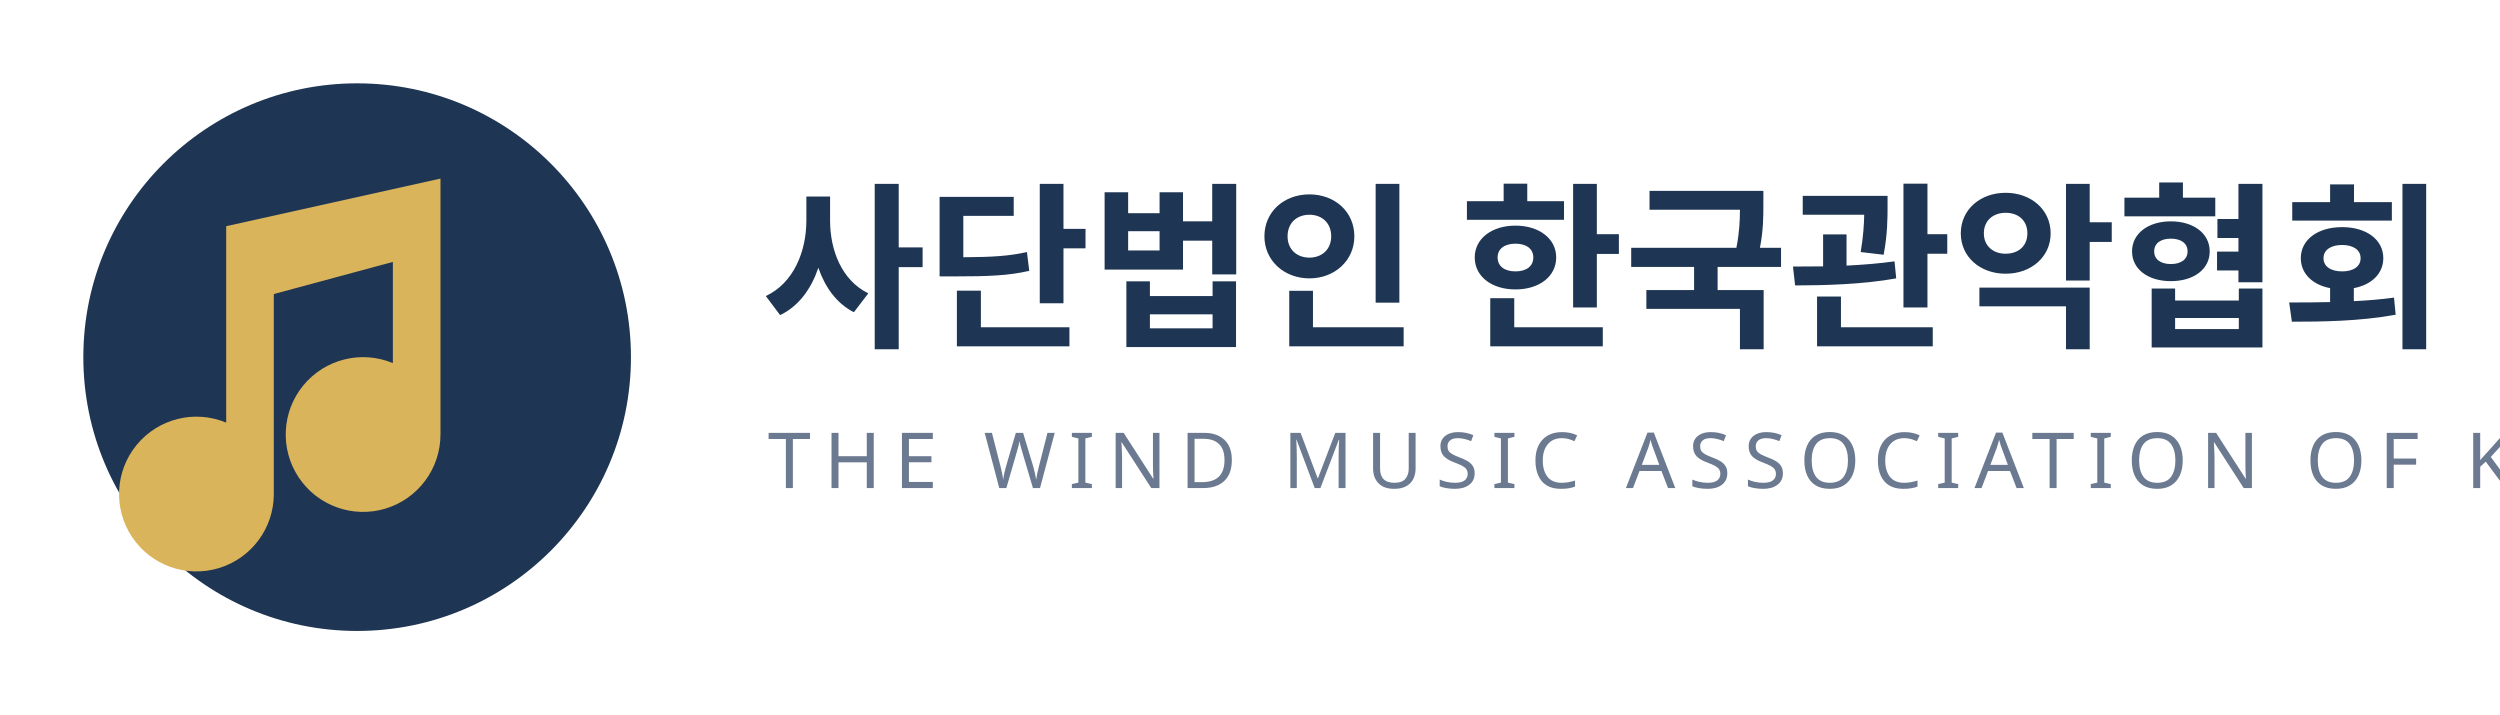
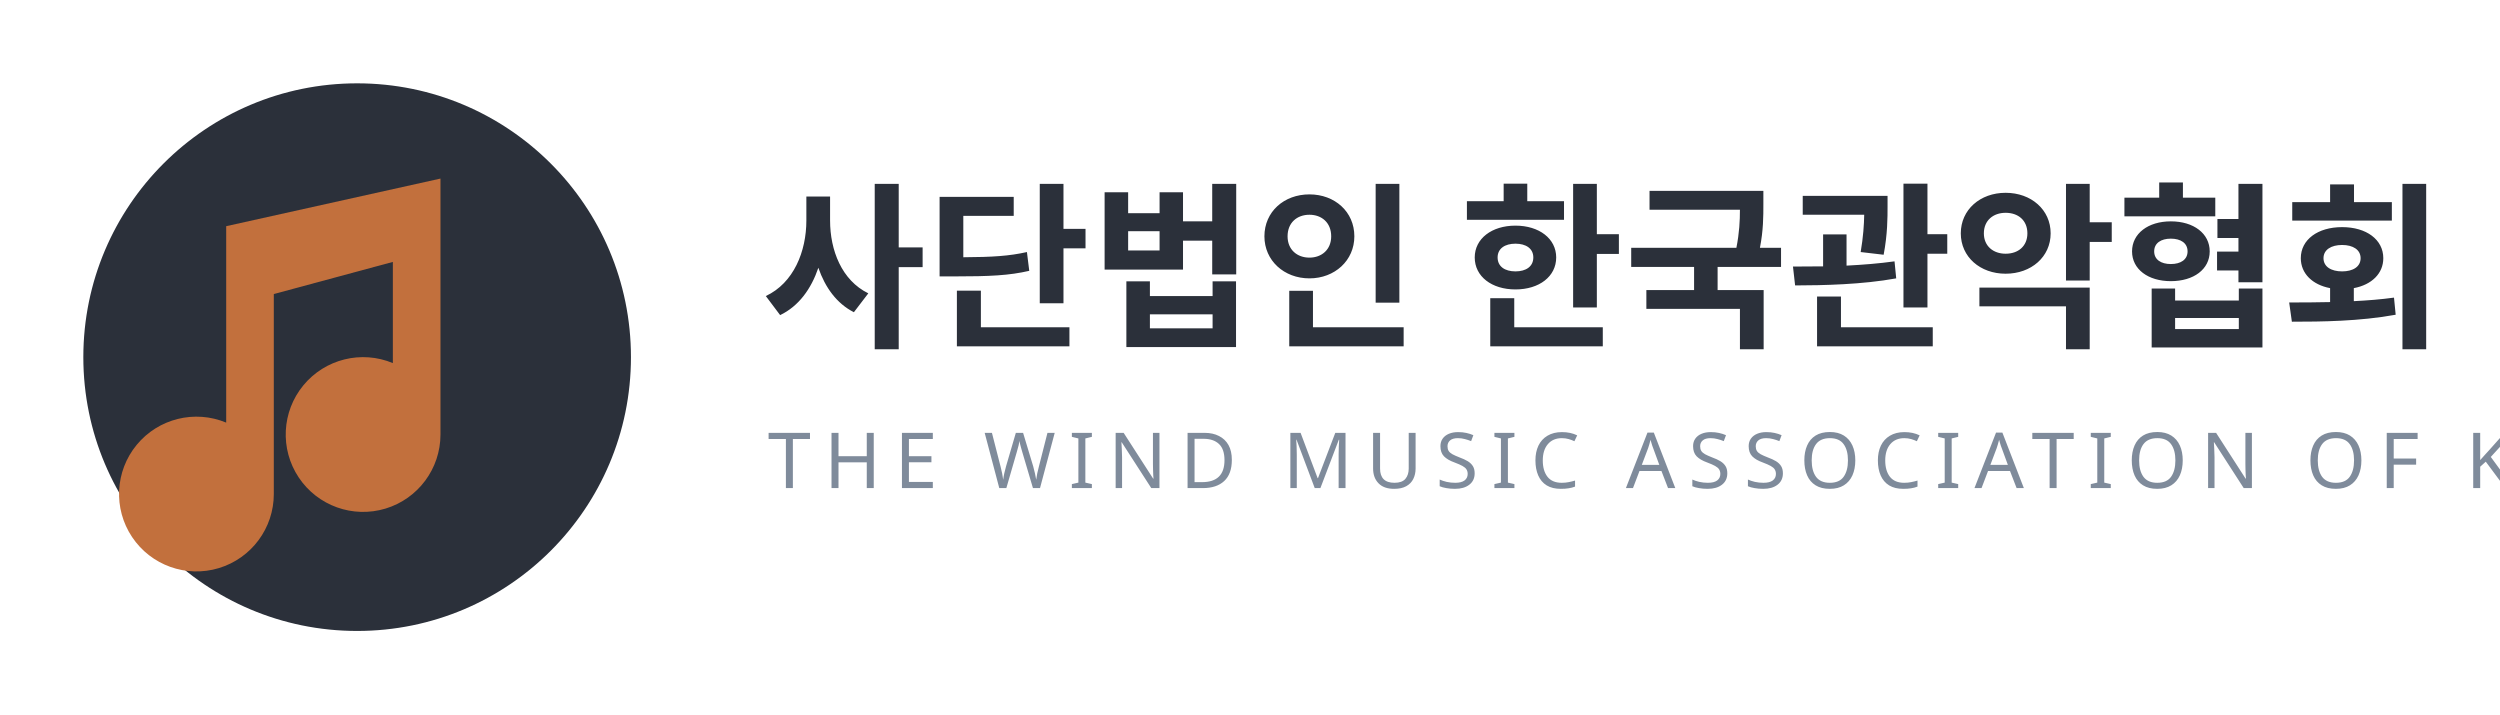
<svg xmlns="http://www.w3.org/2000/svg" viewBox="0 0 420 120" role="img" aria-label="사단법인 한국관악협회 심볼">
  <rect width="420" height="120" fill="none" />
-   <circle cx="60" cy="60" r="46" fill="#1e3553" />
-   <path d="M74 30v43a13 13 0 1 1-8-12V44l-20 5.4V83a13 13 0 1 1-8-12V38l36-8z" fill="#d9b45a" />
-   <text x="128" y="56" font-family="'Noto Serif KR', Georgia, serif" font-size="30" font-weight="700" fill="#1e3553">사단법인 한국관악협회</text>
-   <text x="129" y="82" font-family="'Noto Sans KR', system-ui, sans-serif" font-size="13" letter-spacing="2.2" fill="#6b7a90">THE WIND MUSIC ASSOCIATION OF KOREA</text>
+   <circle cx="60" cy="60" r="46" fill="#2b303a" />
+   <path d="M74 30v43a13 13 0 1 1-8-12V44l-20 5.4V83a13 13 0 1 1-8-12V38l36-8z" fill="#c2703d" />
+   <text x="128" y="56" font-family="'Noto Serif KR', Georgia, serif" font-size="30" font-weight="700" fill="#2b303a">사단법인 한국관악협회</text>
+   <text x="129" y="82" font-family="'Noto Sans KR', system-ui, sans-serif" font-size="13" letter-spacing="2.2" fill="#7f8b9b">THE WIND MUSIC ASSOCIATION OF KOREA</text>
</svg>
